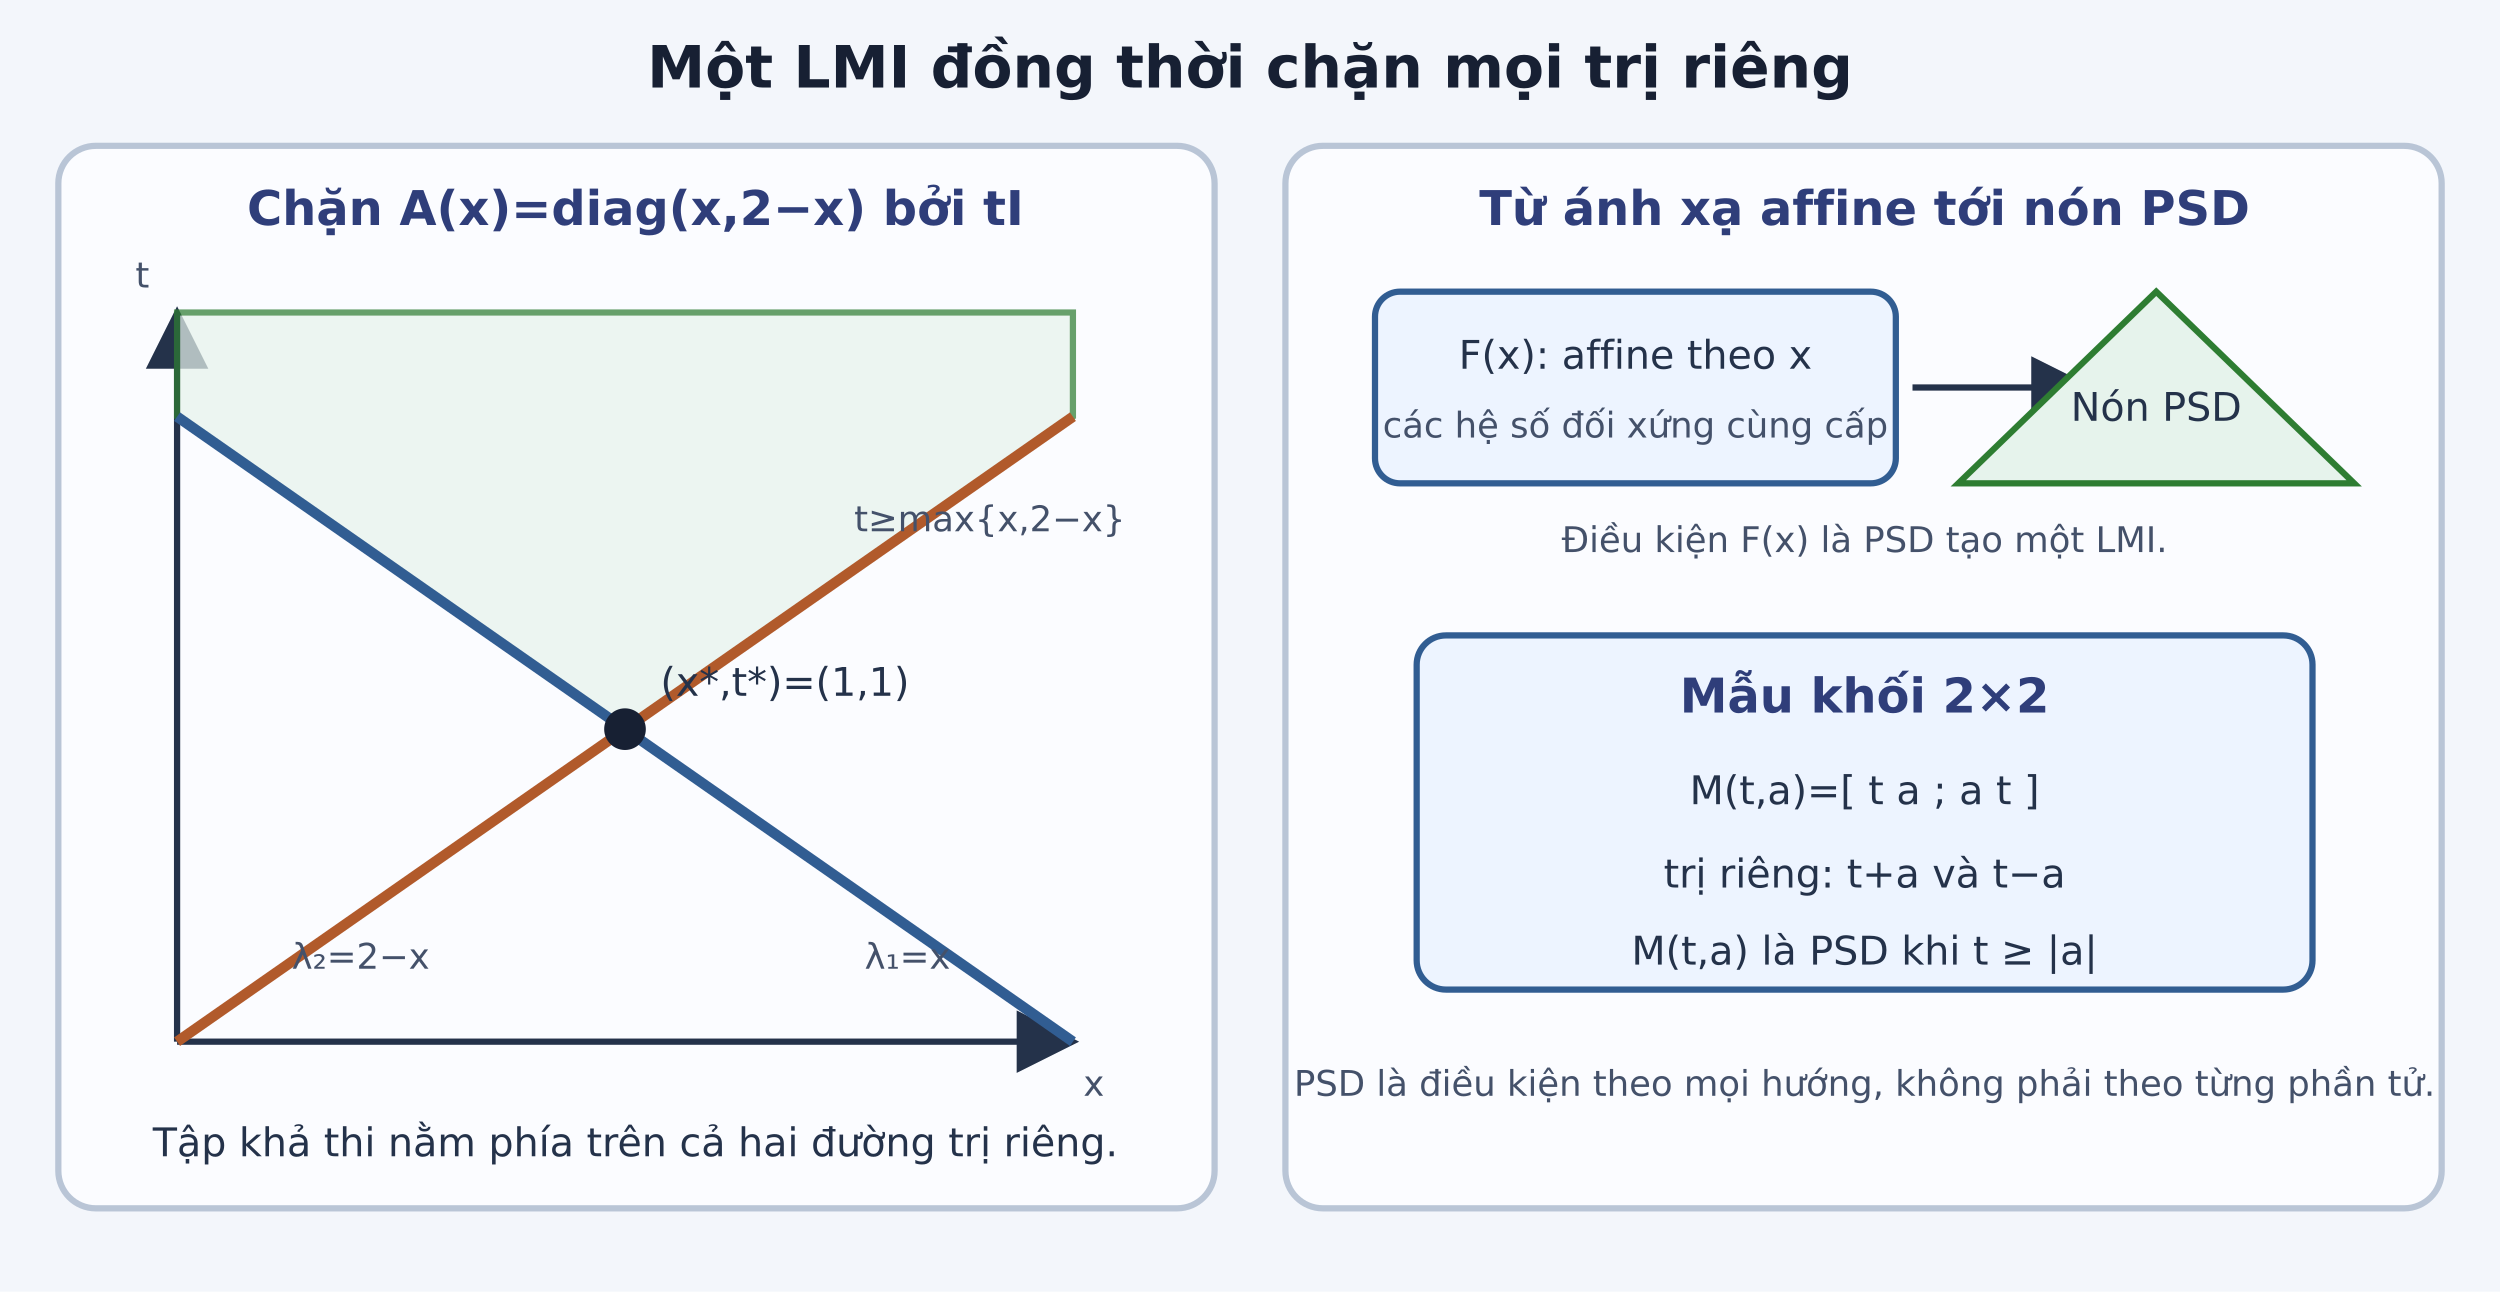
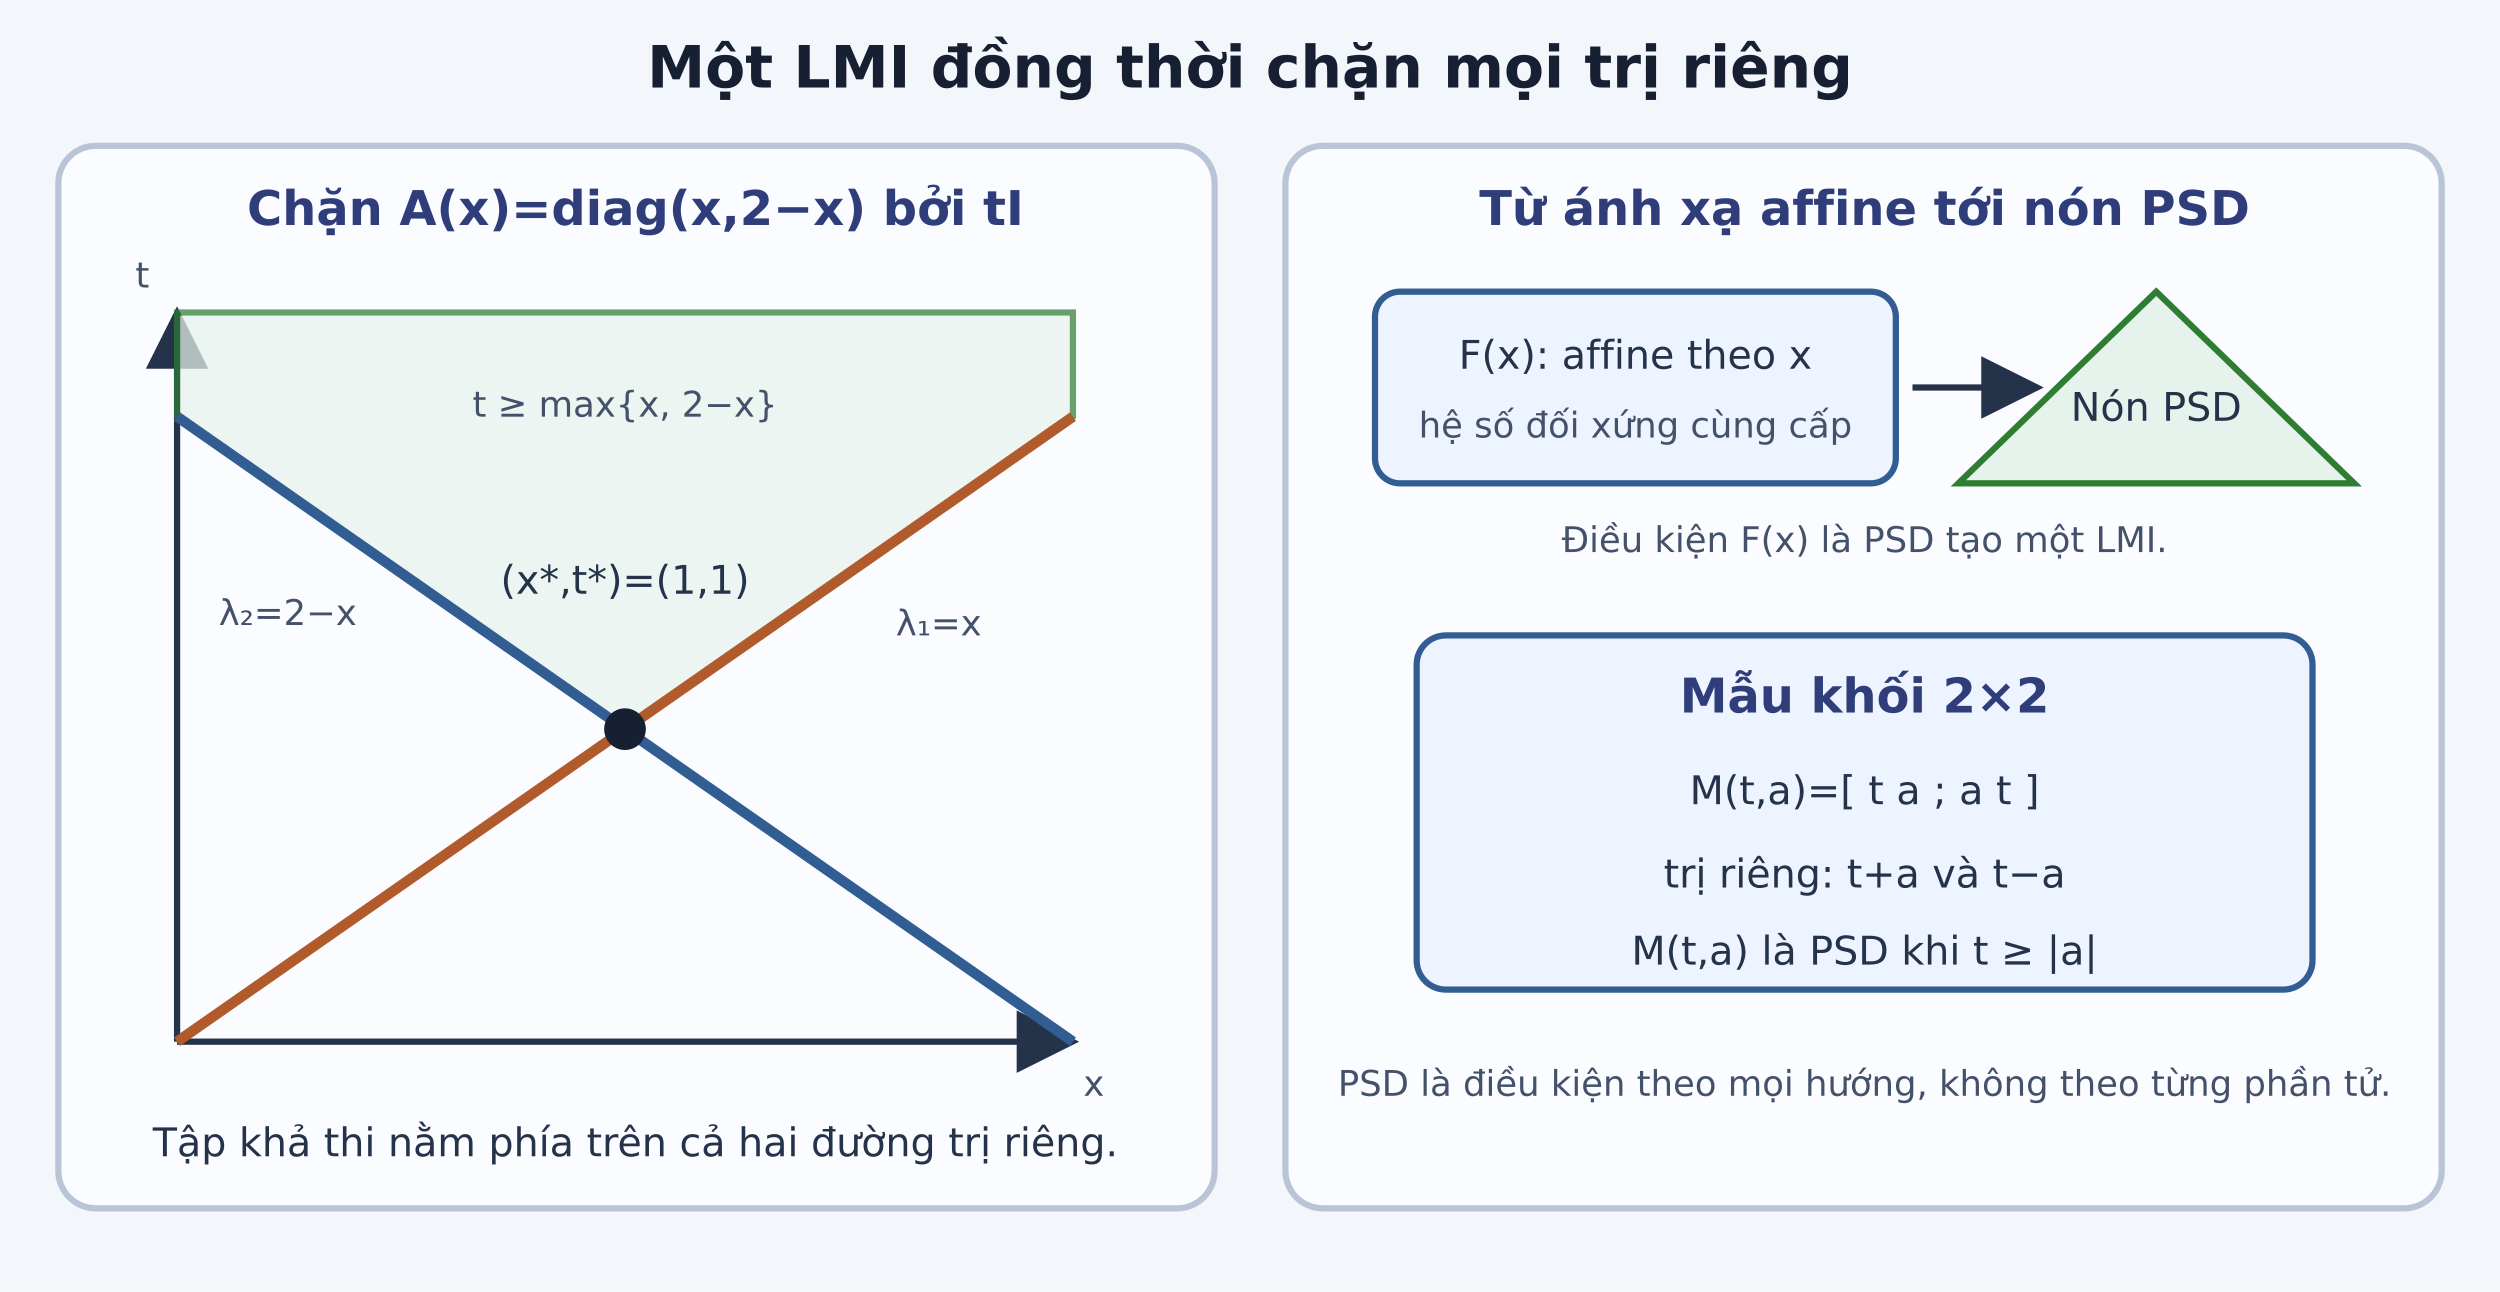
<svg xmlns="http://www.w3.org/2000/svg" viewBox="0 0 1200 620" role="img" aria-labelledby="title desc">
  <defs>
    <marker id="arr" markerWidth="10" markerHeight="10" refX="9" refY="5" orient="auto">
      <path d="M0 0L10 5L0 10Z" fill="#24324a" />
    </marker>
    <style>.panel{fill:#fbfcff;stroke:#b9c5d6;stroke-width:3}.title{font-family:DejaVu Sans;font-size:28px;font-weight:700;fill:#172033}.head{font-family:DejaVu Sans;font-size:23px;font-weight:700;fill:#2f3e7a}.txt{font-family:DejaVu Sans;font-size:19px;fill:#24324a}.small{font-family:DejaVu Sans;font-size:17px;fill:#44516a}.axis{stroke:#24324a;stroke-width:3;marker-end:url(#arr)}.l1{stroke:#315d92;stroke-width:5}.l2{stroke:#b15a2b;stroke-width:5}.bound{fill:#e6f3ec;stroke:#2e7d32;stroke-width:3}.box{fill:#edf4ff;stroke:#315d92;stroke-width:3}</style>
  </defs>
  <rect width="1200" height="620" fill="#f3f6fb" />
  <text class="title" x="600" y="42" text-anchor="middle">Một LMI đồng thời chặn mọi trị riêng</text>
  <rect class="panel" x="28" y="70" width="555" height="510" rx="18" />
  <text class="head" x="305" y="108" text-anchor="middle">Chặn A(x)=diag(x,2−x) bởi tI</text>
  <g transform="translate(85,500)">
    <line class="axis" x1="0" y1="0" x2="430" y2="0" />
    <line class="axis" x1="0" y1="0" x2="0" y2="-350" />
    <path class="bound" d="M0 -350 L430 -350 L430 -300 L215 -150 L0 -300 Z" opacity=".72" />
    <line class="l1" x1="0" y1="-300" x2="430" y2="0" />
    <line class="l2" x1="0" y1="0" x2="430" y2="-300" />
    <circle cx="215" cy="-150" r="10" fill="#172033" />
-     <text class="txt" x="232" y="-166">(x*,t*)=(1,1)</text>
-     <text class="small" x="325" y="-245">t≥max{x,2−x}</text>
-     <text class="small" x="330" y="-35">λ₁=x</text>
-     <text class="small" x="55" y="-35">λ₂=2−x</text>
+     <text class="txt" x="215" y="-215" text-anchor="middle">(x*,t*)=(1,1)</text>
+     <text class="small" x="215" y="-300" text-anchor="middle">t ≥ max{x, 2−x}</text>
+     <text class="small" x="345" y="-195">λ₁=x</text>
+     <text class="small" x="20" y="-200">λ₂=2−x</text>
    <text class="small" x="435" y="26">x</text>
    <text class="small" x="-20" y="-362">t</text>
  </g>
  <text class="txt" x="305" y="555" text-anchor="middle">Tập khả thi nằm phía trên cả hai đường trị riêng.</text>
  <rect class="panel" x="617" y="70" width="555" height="510" rx="18" />
  <text class="head" x="895" y="108" text-anchor="middle">Từ ánh xạ affine tới nón PSD</text>
  <rect class="box" x="660" y="140" width="250" height="92" rx="12" />
  <text class="txt" x="785" y="177" text-anchor="middle">F(x): affine theo x</text>
-   <text class="small" x="785" y="210" text-anchor="middle">các hệ số đối xứng cùng cấp</text>
-   <line class="axis" x1="918" y1="186" x2="1002" y2="186" />
+   <text class="small" x="785" y="210" text-anchor="middle">hệ số đối xứng cùng cấp</text>
+   <line class="axis" x1="918" y1="186" x2="978" y2="186" />
  <path d="M1035 140 L1130 232 L940 232 Z" fill="#e6f3ec" stroke="#2e7d32" stroke-width="3" />
  <text class="txt" x="1035" y="202" text-anchor="middle">Nón PSD</text>
  <text class="small" x="895" y="265" text-anchor="middle">Điều kiện F(x) là PSD tạo một LMI.</text>
  <rect class="box" x="680" y="305" width="430" height="170" rx="14" />
  <text class="head" x="895" y="342" text-anchor="middle">Mẫu khối 2×2</text>
  <text class="txt" x="895" y="386" text-anchor="middle">M(t,a)=[ t  a ; a  t ]</text>
  <text class="txt" x="895" y="426" text-anchor="middle">trị riêng: t+a và t−a</text>
  <text class="txt" x="895" y="463" text-anchor="middle">M(t,a) là PSD khi t ≥ |a|</text>
-   <text class="small" x="895" y="526" text-anchor="middle">PSD là điều kiện theo mọi hướng, không phải theo từng phần tử.</text>
+   <text class="small" x="895" y="526" text-anchor="middle">PSD là điều kiện theo mọi hướng, không theo từng phần tử.</text>
</svg>
